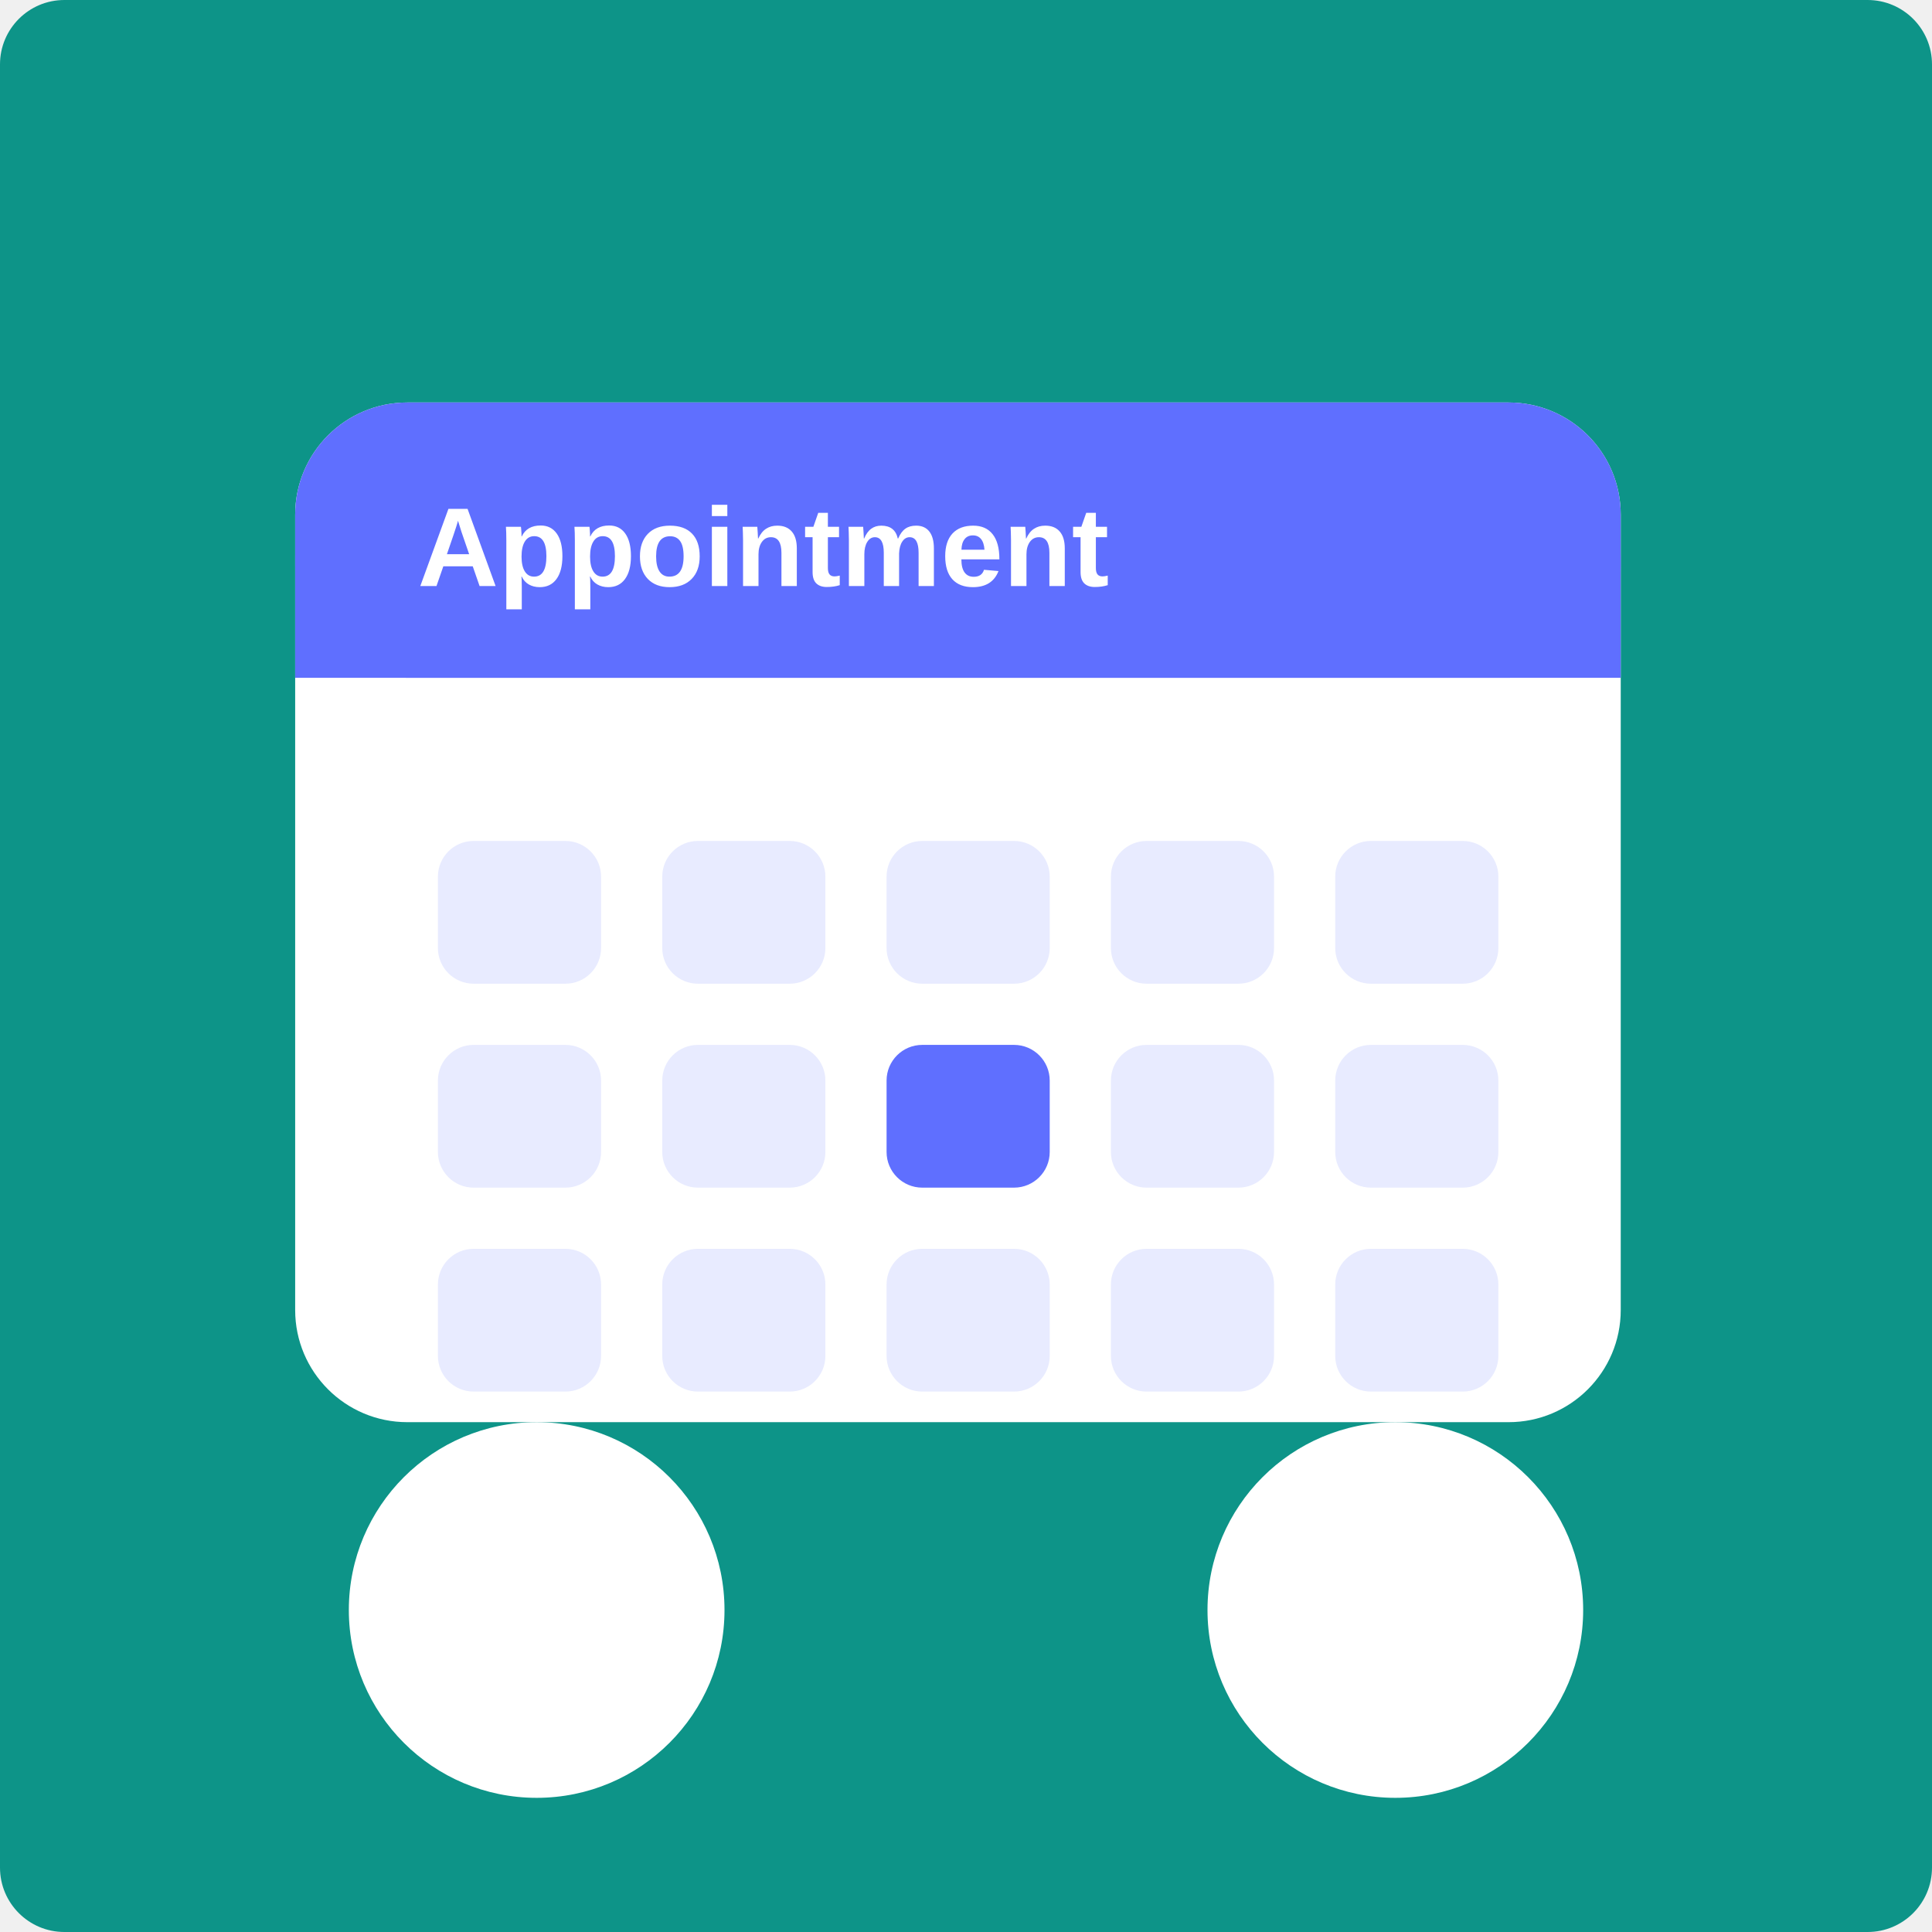
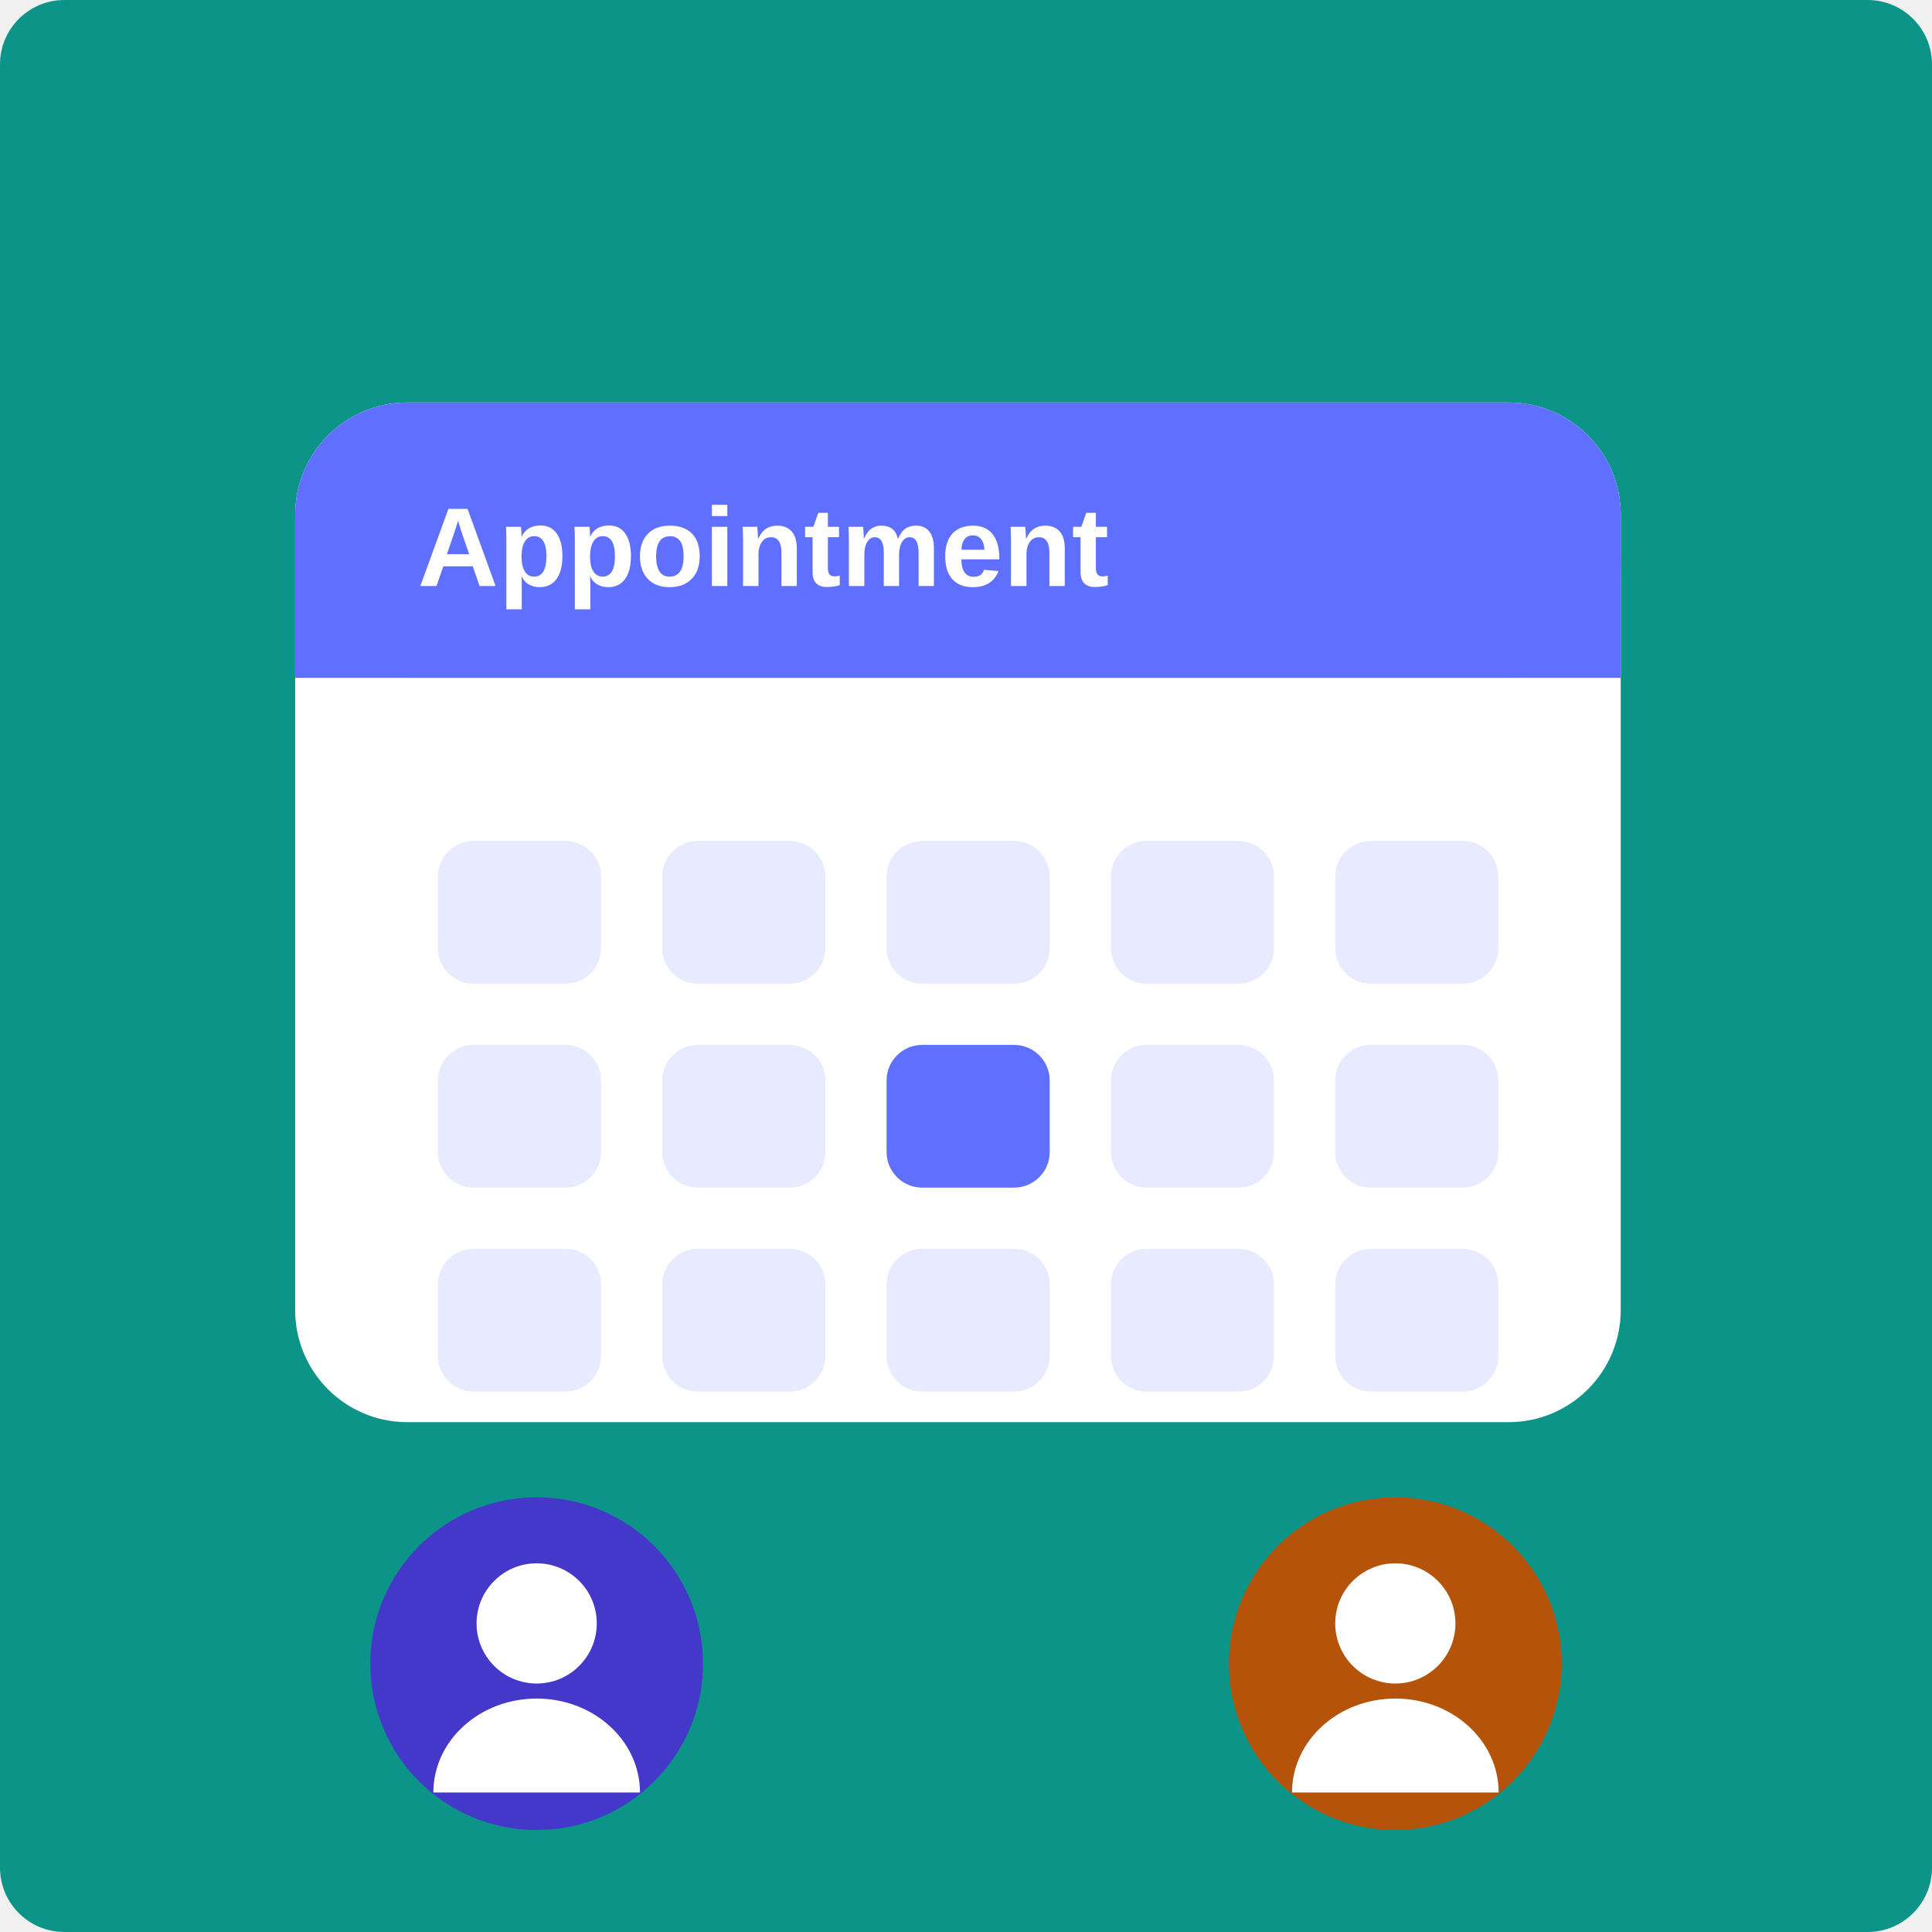
<svg xmlns="http://www.w3.org/2000/svg" viewBox="0 0 720 720" width="720" height="720">
  <rect width="720" height="720" rx="24" fill="#0d9488" />
  <g transform="translate(110,150) scale(1.9)">
    <g>
      <rect x="0" y="0" width="260" height="200" rx="22" fill="#fff" opacity="1" />
      <rect x="0" y="0" width="260" height="54" rx="22" fill="#5f6FFF" />
      <rect x="0" y="30" width="260" height="24" fill="#5f6FFF" />
      <text x="24" y="36" font-family="Arial" font-weight="700" font-size="22" fill="#fff">Appointment</text>
      <rect x="28" y="86" width="32" height="28" rx="7" fill="#e8ebff" />
      <rect x="72" y="86" width="32" height="28" rx="7" fill="#e8ebff" />
      <rect x="116" y="86" width="32" height="28" rx="7" fill="#e8ebff" />
      <rect x="160" y="86" width="32" height="28" rx="7" fill="#e8ebff" />
      <rect x="204" y="86" width="32" height="28" rx="7" fill="#e8ebff" />
      <rect x="28" y="126" width="32" height="28" rx="7" fill="#e8ebff" />
      <rect x="72" y="126" width="32" height="28" rx="7" fill="#e8ebff" />
      <rect x="116" y="126" width="32" height="28" rx="7" fill="#5f6FFF" />
      <rect x="160" y="126" width="32" height="28" rx="7" fill="#e8ebff" />
      <rect x="204" y="126" width="32" height="28" rx="7" fill="#e8ebff" />
      <rect x="28" y="166" width="32" height="28" rx="7" fill="#e8ebff" />
      <rect x="72" y="166" width="32" height="28" rx="7" fill="#e8ebff" />
      <rect x="116" y="166" width="32" height="28" rx="7" fill="#e8ebff" />
      <rect x="160" y="166" width="32" height="28" rx="7" fill="#e8ebff" />
      <rect x="204" y="166" width="32" height="28" rx="7" fill="#e8ebff" />
    </g>
  </g>
-   <circle cx="200" cy="600" r="70" fill="#fff" />
-   <circle cx="200" cy="582.5" r="22.4" fill="#fff" />
-   <path d="M161.5 649.0 a38.5 35.0 0 0 1 77.0 0z" fill="#fff" />
-   <circle cx="520" cy="600" r="70" fill="#fff" />
-   <circle cx="520" cy="582.5" r="22.4" fill="#fff" />
-   <path d="M481.5 649.0 a38.5 35.0 0 0 1 77.0 0z" fill="#fff" />
+   <circle cx="200" cy="620" r="62" fill="#4338ca" />
+   <circle cx="200" cy="605" r="22.4" fill="#fff" />
+   <path d="M161.5 668 a38.5 35.0 0 0 1 77.0 0z" fill="#fff" />
+   <circle cx="520" cy="620" r="62" fill="#b45309" />
+   <circle cx="520" cy="605" r="22.4" fill="#fff" />
+   <path d="M481.5 668 a38.5 35.0 0 0 1 77.0 0z" fill="#fff" />
</svg>
